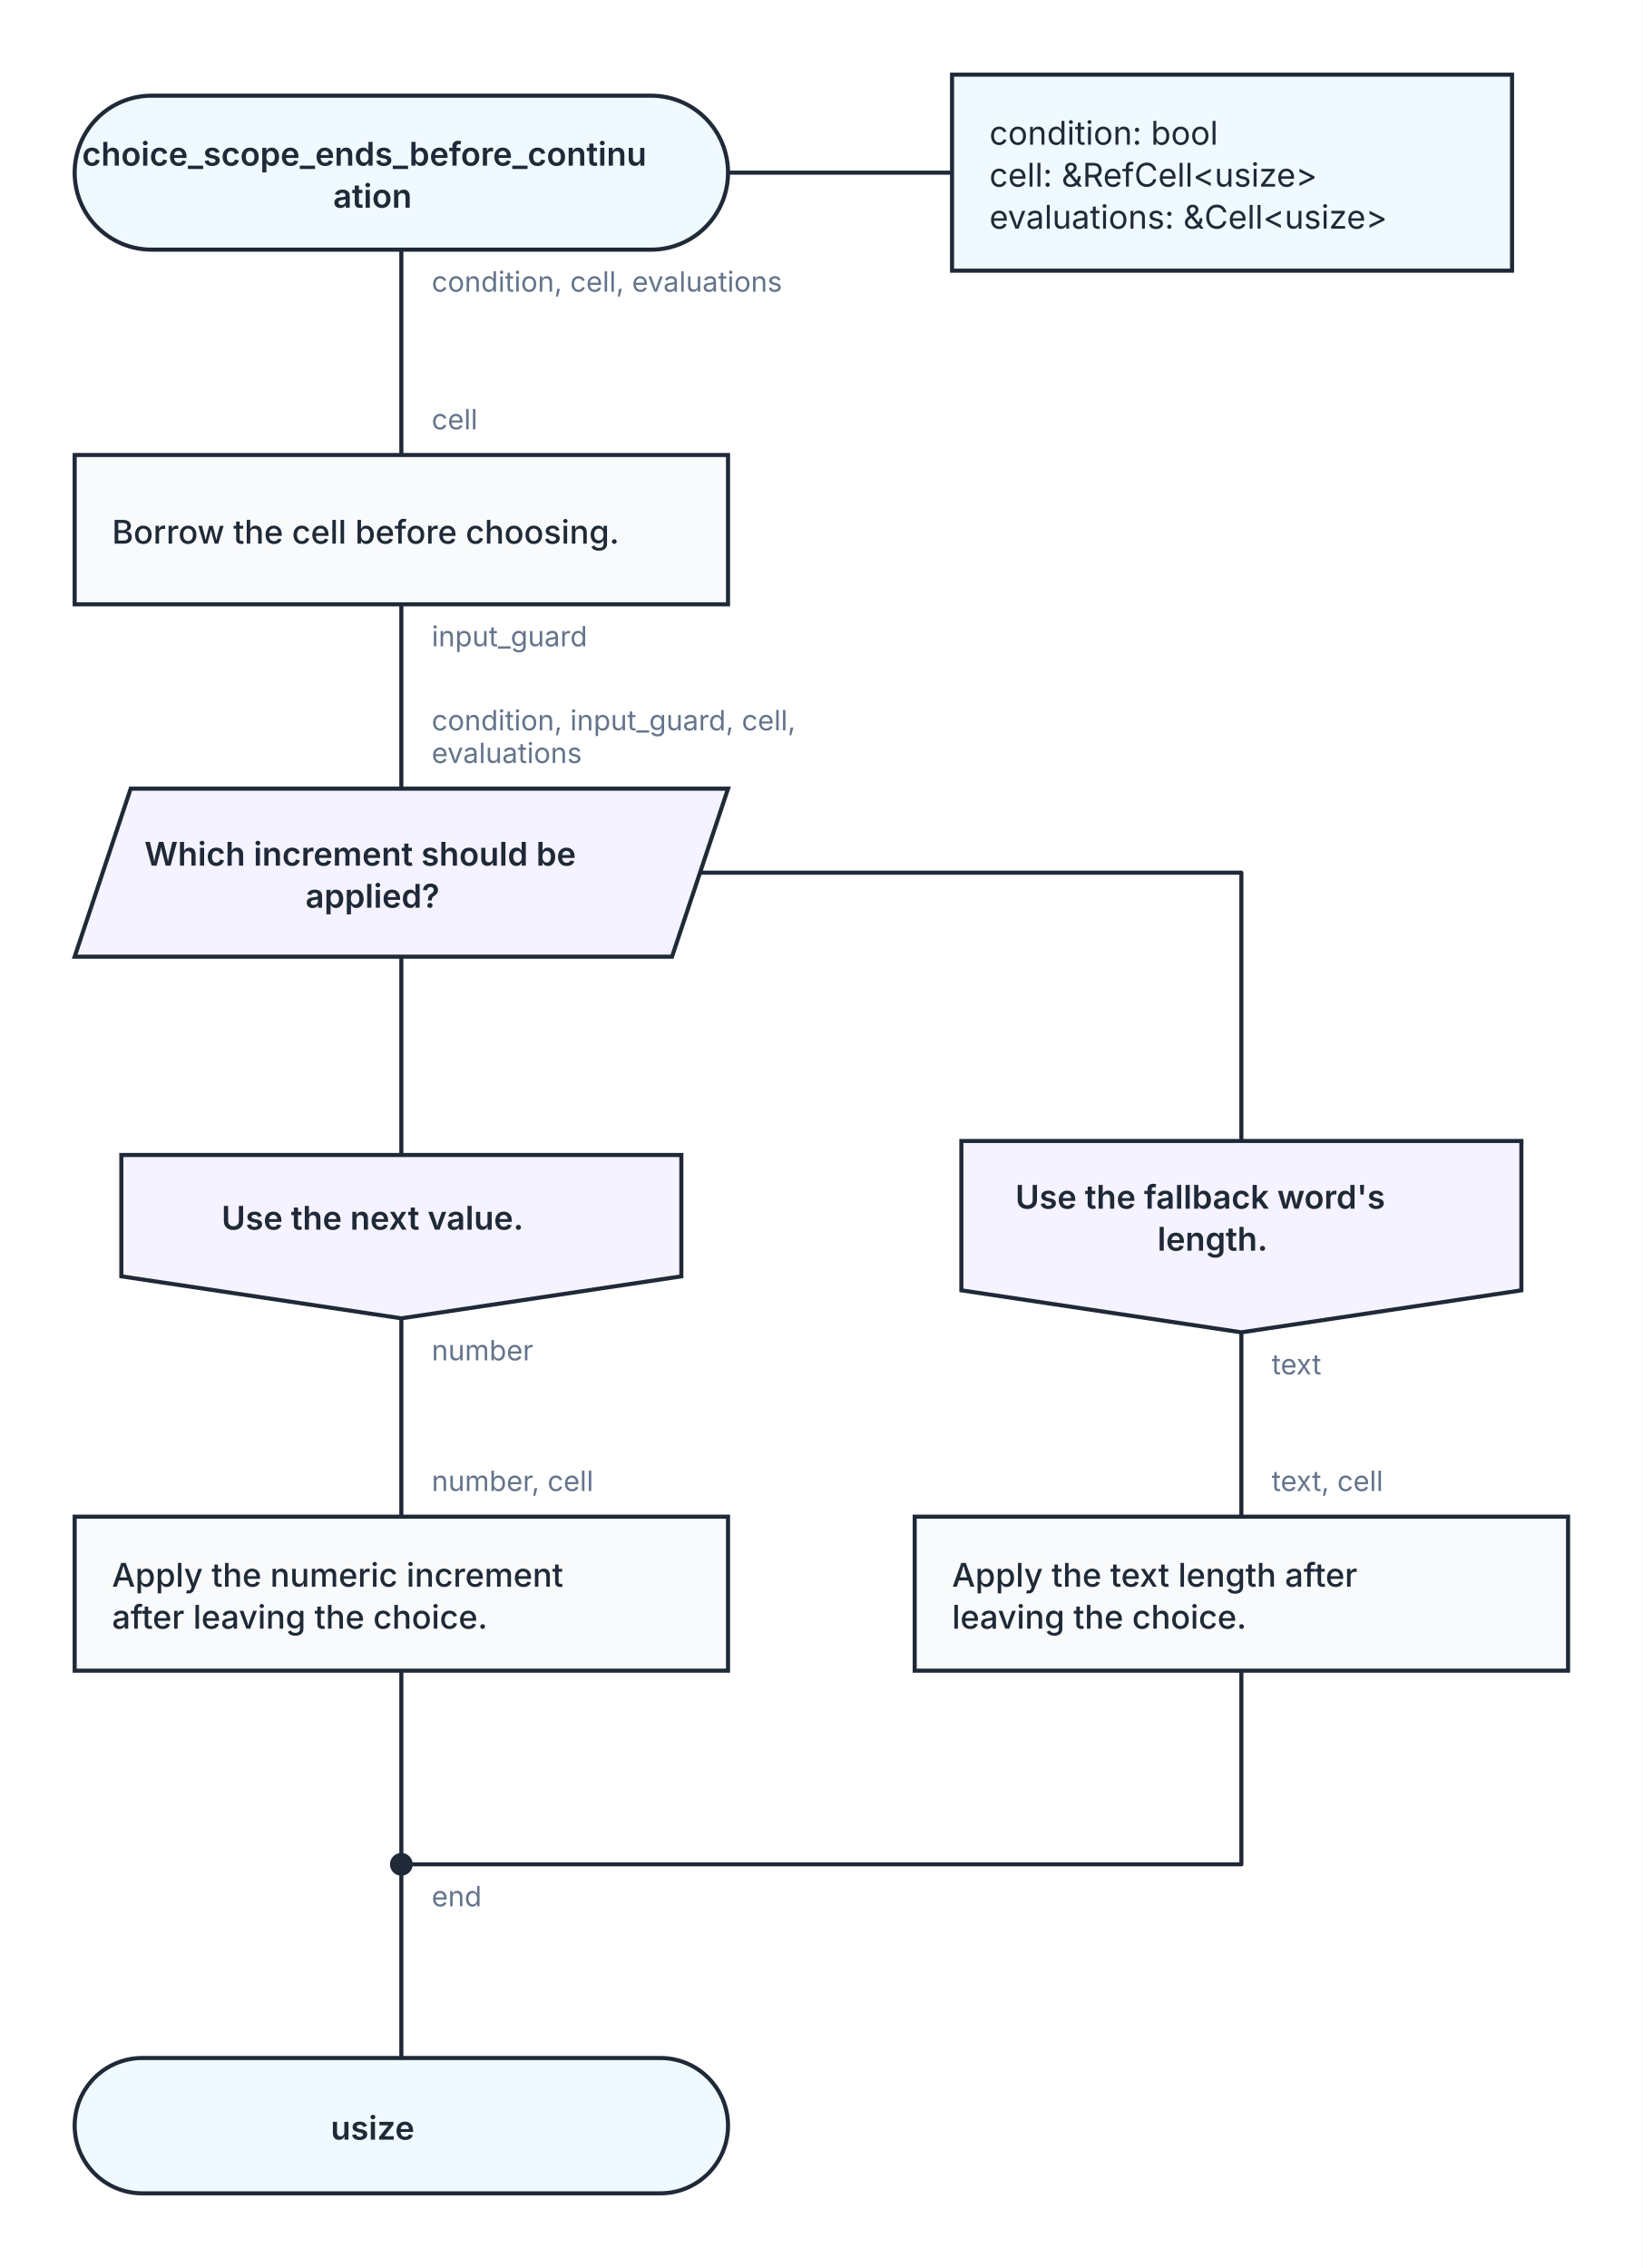
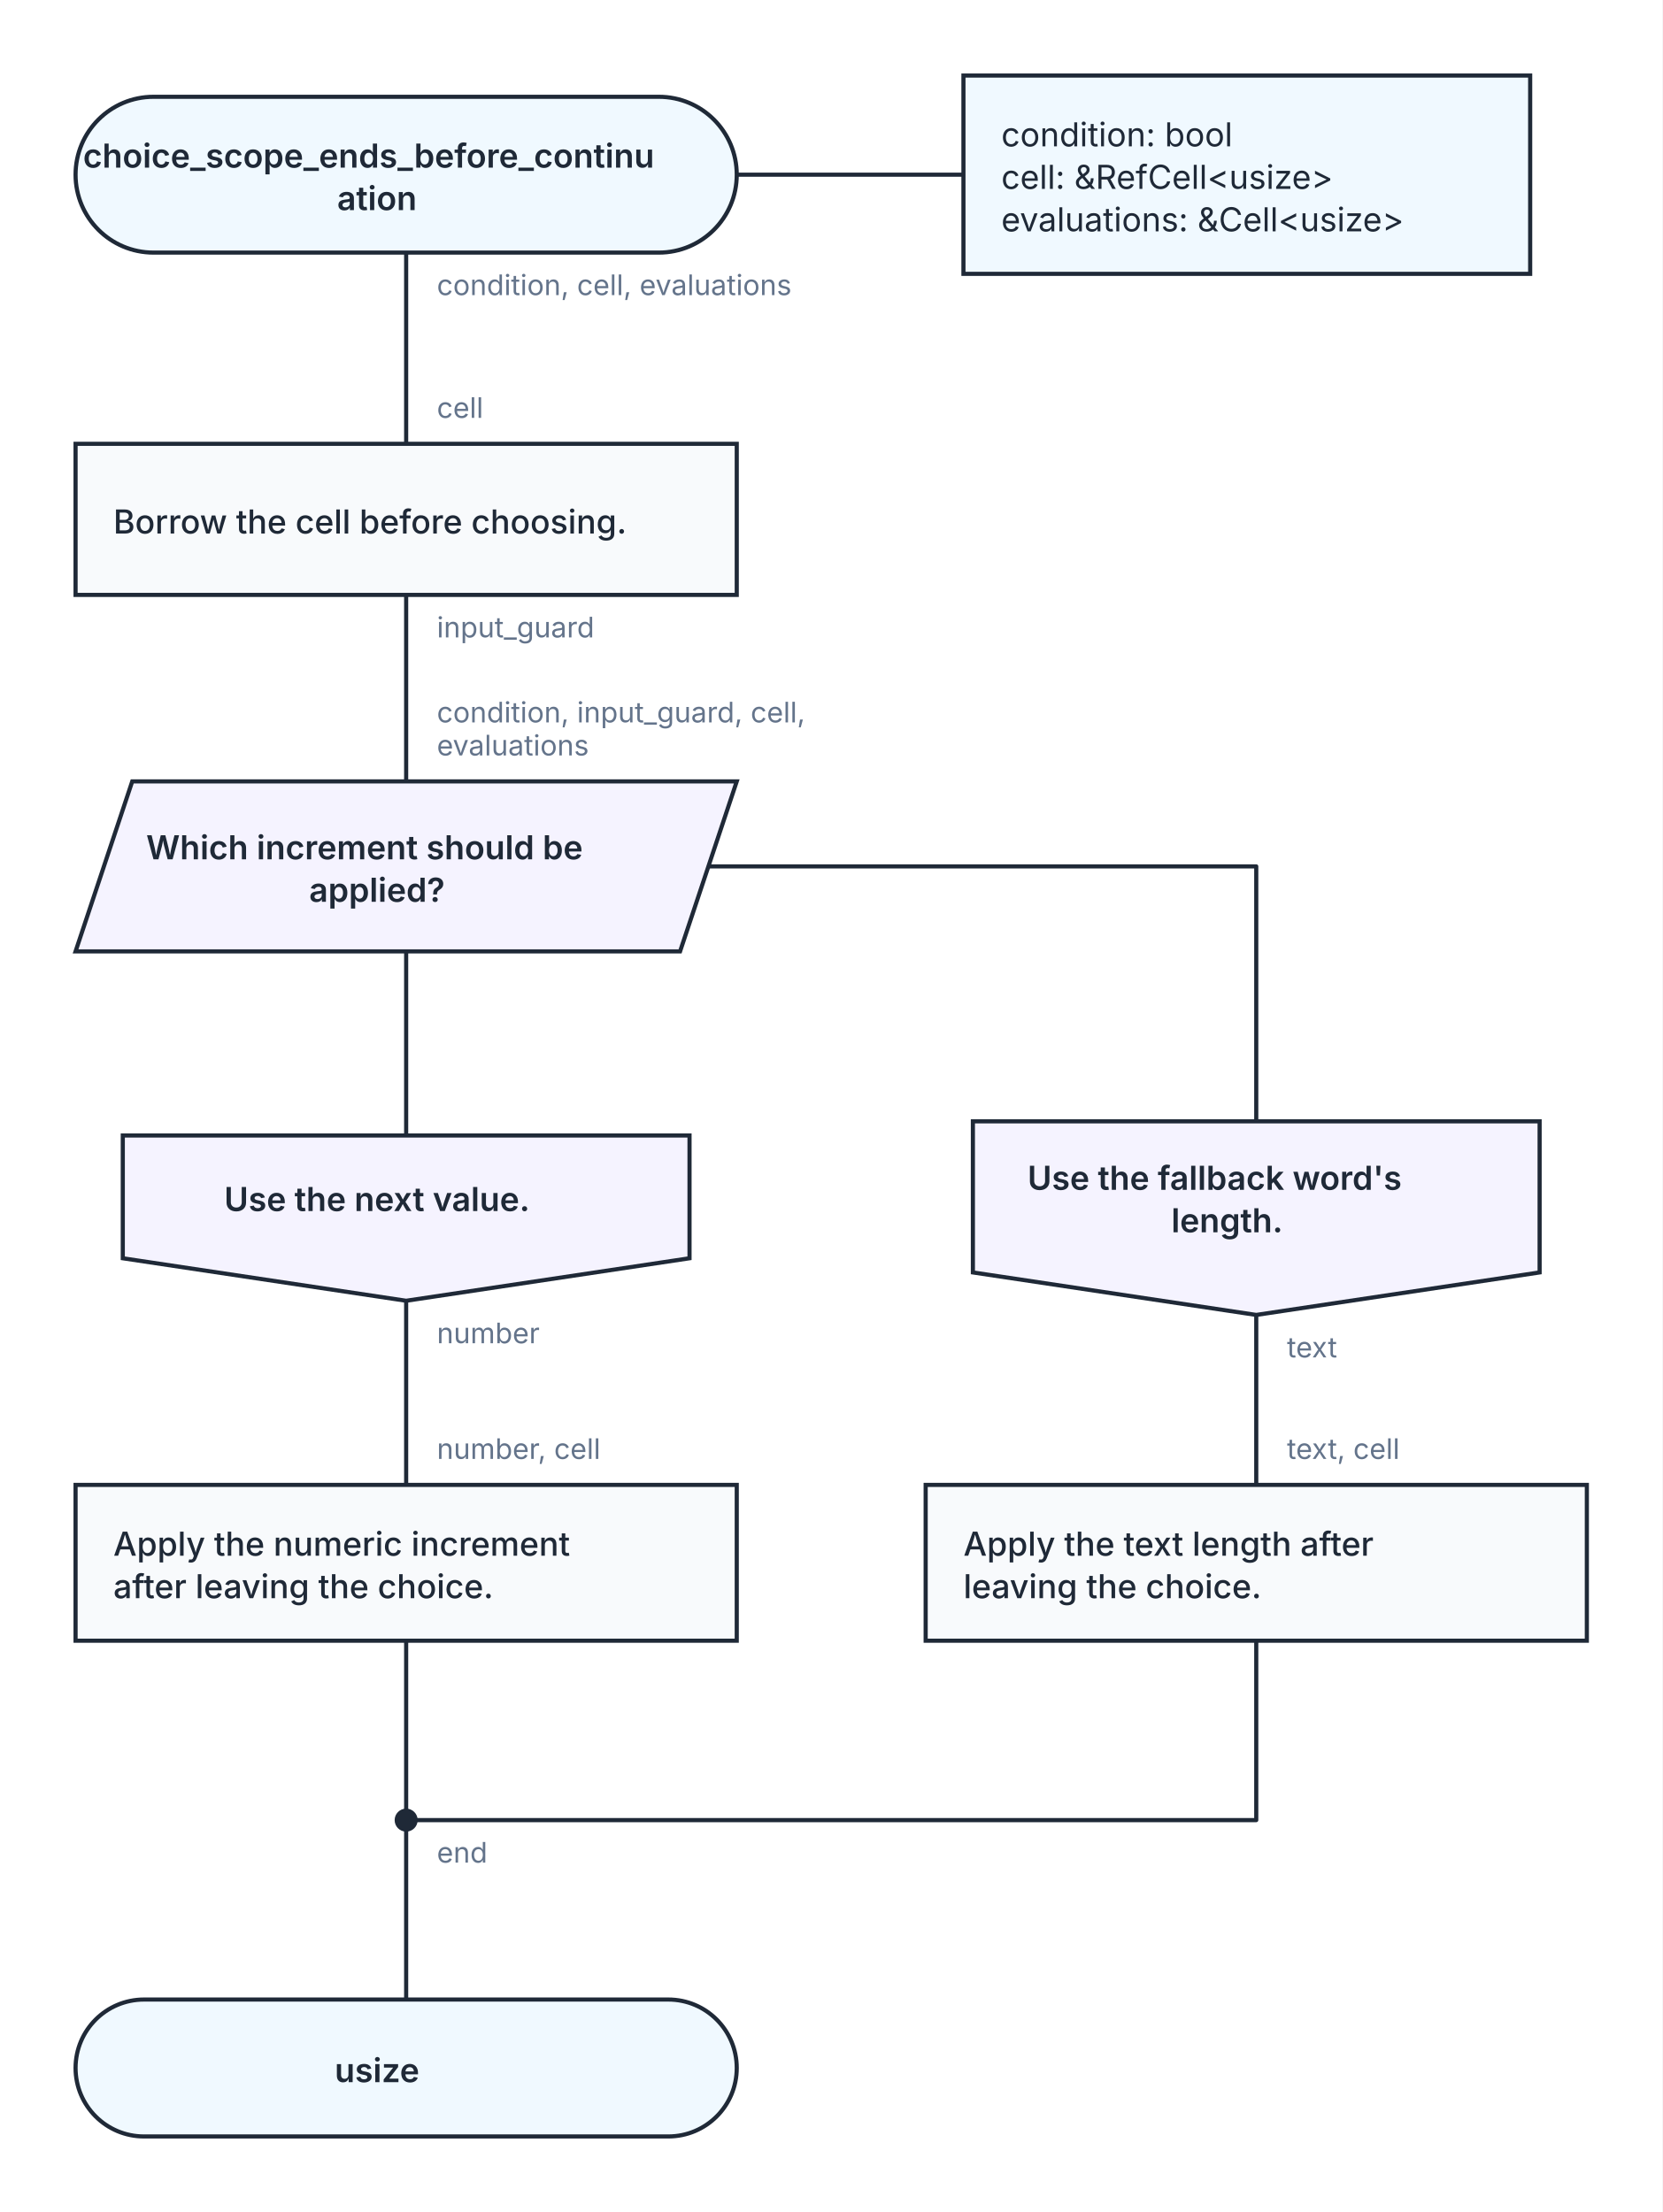
- <svg xmlns="http://www.w3.org/2000/svg" width="704" height="972" viewBox="0 0 704 972" role="img" aria-labelledby="kaalang-title" aria-describedby="kaalang-description">
+ <svg xmlns="http://www.w3.org/2000/svg" width="704" height="937" viewBox="0 0 704 937" role="img" aria-labelledby="kaalang-title" aria-describedby="kaalang-description">
  <defs>
    <style>
      svg { color: #1f2937; font-family: Inter, ui-sans-serif, system-ui, -apple-system, BlinkMacSystemFont, "Segoe UI", sans-serif; text-rendering: optimizeLegibility; }
      .connection { fill: none; stroke: currentColor; stroke-width: 1.75; stroke-linecap: square; stroke-linejoin: round; }
      .connection-label { fill: #64748b; font-size: 12px; font-weight: 400; paint-order: stroke; stroke: #ffffff; stroke-width: 5px; stroke-linejoin: round; text-anchor: start; }
      .branch-label { fill: currentColor; font-weight: 500; }
      .parameter-link { fill: none; stroke: currentColor; stroke-width: 1.75; }
      .node-shape { fill: #ffffff; stroke: currentColor; stroke-width: 1.75; }
      .start .node-shape, .end .node-shape, .parameter-panel .node-shape { fill: #f0f9ff; }
      .action .node-shape, .call .node-shape { fill: #f8fafc; }
      .call-bars { fill: none; stroke: currentColor; stroke-width: 1.75; }
      .loop .node-shape { fill: #f0fdf4; stroke-width: 2; }
      .loop-marker { fill: #15803d; font-size: 20px; font-weight: 700; text-anchor: middle; }
      .question .node-shape { fill: #fffbeb; }
      .select .node-shape, .case .node-shape { fill: #f5f3ff; }
      .label { fill: currentColor; font-size: 14px; text-anchor: middle; }
      .start .label, .question .label, .select .label, .case .label, .end .label { font-weight: 600; }
      .action .label, .call .label, .loop .label { font-weight: 500; text-anchor: start; }
      .parameter-panel .label { font-weight: 400; text-anchor: start; }
      .cycle-boundary { fill: #f0fdf433; stroke: #15803d; stroke-width: 1.5; stroke-dasharray: 7 5; }
      .cycle-caption { fill: #166534; font-size: 12px; font-weight: 600; paint-order: stroke; stroke: #ffffff; stroke-width: 4px; }
    </style>
  </defs>
  <rect width="100%" height="100%" fill="#ffffff" />
  <g class="cycle-regions">
  </g>
  <g class="connections">
-     <path class="connection" d="       M 172 107 L 172 195       M 172 259 L 172 338       M 172 410 L 172 495       M 300 374 L 532 374 L 532 489       M 172 565 L 172 650       M 532 571 L 532 650       M 172 716 L 172 799       M 532 716 L 532 799 L 172 799       M 172 799 L 172 882     " />
-     <text class="connection-label" x="185" y="817" xml:space="preserve">
+     <path class="connection" d="       M 172 107 L 172 188       M 172 252 L 172 331       M 172 403 L 172 481       M 300 367 L 532 367 L 532 475       M 172 551 L 172 629       M 532 557 L 532 629       M 172 695 L 172 771       M 532 695 L 532 771 L 172 771       M 172 771 L 172 847     " />
+     <text class="connection-label" x="185" y="789" xml:space="preserve">
      <tspan x="185" dy="0">end</tspan>
    </text>
    <text class="connection-label" x="185" y="125" xml:space="preserve">
      <tspan x="185" dy="0">condition, cell, evaluations</tspan>
    </text>
-     <text class="connection-label" x="185" y="277" xml:space="preserve">
+     <text class="connection-label" x="185" y="270" xml:space="preserve">
      <tspan x="185" dy="0">input_guard</tspan>
    </text>
-     <text class="connection-label" x="185" y="583" xml:space="preserve">
+     <text class="connection-label" x="185" y="569" xml:space="preserve">
      <tspan x="185" dy="0">number</tspan>
    </text>
-     <text class="connection-label" x="545" y="589" xml:space="preserve">
+     <text class="connection-label" x="545" y="575" xml:space="preserve">
      <tspan x="545" dy="0">text</tspan>
    </text>
-     <text class="connection-label" x="185" y="184" xml:space="preserve">
+     <text class="connection-label" x="185" y="177" xml:space="preserve">
      <tspan x="185" dy="0">cell</tspan>
    </text>
-     <text class="connection-label" x="185" y="313" xml:space="preserve">
+     <text class="connection-label" x="185" y="306" xml:space="preserve">
      <tspan x="185" dy="0">condition, input_guard, cell, </tspan>
      <tspan x="185" dy="14">evaluations</tspan>
    </text>
-     <text class="connection-label" x="185" y="639" xml:space="preserve">
+     <text class="connection-label" x="185" y="618" xml:space="preserve">
      <tspan x="185" dy="0">number, cell</tspan>
    </text>
-     <text class="connection-label" x="545" y="639" xml:space="preserve">
+     <text class="connection-label" x="545" y="618" xml:space="preserve">
      <tspan x="545" dy="0">text, cell</tspan>
    </text>
  </g>
  <g class="nodes">
    <path class="parameter-link" d="M 312 74 L 408 74" />
    <g class="parameter-panel" transform="translate(528 74)">
      <rect class="node-shape" x="-120" y="-42" width="240" height="84" />
      <text class="label" x="-104" y="-12" xml:space="preserve">
        <tspan x="-104" dy="0">condition: bool</tspan>
        <tspan x="-104" dy="18">cell: &amp;RefCell&lt;usize&gt;</tspan>
        <tspan x="-104" dy="18">evaluations: &amp;Cell&lt;usize&gt;</tspan>
      </text>
    </g>
-     <g class="node merge" transform="translate(172 799)">
+     <g class="node merge" transform="translate(172 771)">
      <circle class="node-shape" r="4" style="fill: currentColor" />
    </g>
    <g class="node start" transform="translate(172 74)">
      <rect class="node-shape" x="-140" y="-33" width="280" height="66" rx="33" />
      <text class="label" y="-3" xml:space="preserve">
        <tspan x="0" dy="0">choice_scope_ends_before_continu</tspan>
        <tspan x="0" dy="18">ation</tspan>
      </text>
    </g>
-     <g class="node action" transform="translate(172 227)">
+     <g class="node action" transform="translate(172 220)">
      <rect class="node-shape" x="-140" y="-32" width="280" height="64" />
      <text class="label" y="6" xml:space="preserve">
        <tspan x="-124" dy="0">Borrow the cell before choosing.</tspan>
      </text>
    </g>
-     <g class="node select" transform="translate(172 374)">
+     <g class="node select" transform="translate(172 367)">
      <polygon class="node-shape" points="-116,-36 140,-36 116,36 -140,36" />
      <text class="label" y="-3" xml:space="preserve">
        <tspan x="0" dy="0">Which increment should be </tspan>
        <tspan x="0" dy="18">applied?</tspan>
      </text>
    </g>
-     <g class="node case" transform="translate(172 530)">
+     <g class="node case" transform="translate(172 516)">
      <polygon class="node-shape" points="-120,-35 120,-35 120,17 0,35 -120,17" />
      <text class="label" y="-3" xml:space="preserve">
        <tspan x="0" dy="0">Use the next value.</tspan>
      </text>
    </g>
-     <g class="node case" transform="translate(532 530)">
+     <g class="node case" transform="translate(532 516)">
      <polygon class="node-shape" points="-120,-41 120,-41 120,23 0,41 -120,23" />
      <text class="label" y="-12" xml:space="preserve">
        <tspan x="0" dy="0">Use the fallback word's </tspan>
        <tspan x="0" dy="18">length.</tspan>
      </text>
    </g>
-     <g class="node action" transform="translate(172 683)">
+     <g class="node action" transform="translate(172 662)">
      <rect class="node-shape" x="-140" y="-33" width="280" height="66" />
      <text class="label" y="-3" xml:space="preserve">
        <tspan x="-124" dy="0">Apply the numeric increment </tspan>
        <tspan x="-124" dy="18">after leaving the choice.</tspan>
      </text>
    </g>
-     <g class="node action" transform="translate(532 683)">
+     <g class="node action" transform="translate(532 662)">
      <rect class="node-shape" x="-140" y="-33" width="280" height="66" />
      <text class="label" y="-3" xml:space="preserve">
        <tspan x="-124" dy="0">Apply the text length after </tspan>
        <tspan x="-124" dy="18">leaving the choice.</tspan>
      </text>
    </g>
-     <g class="node end" transform="translate(172 911)">
+     <g class="node end" transform="translate(172 876)">
      <rect class="node-shape" x="-140" y="-29" width="280" height="58" rx="29" />
      <text class="label" y="6" xml:space="preserve">
        <tspan x="0" dy="0">usize</tspan>
      </text>
    </g>
  </g>
</svg>
